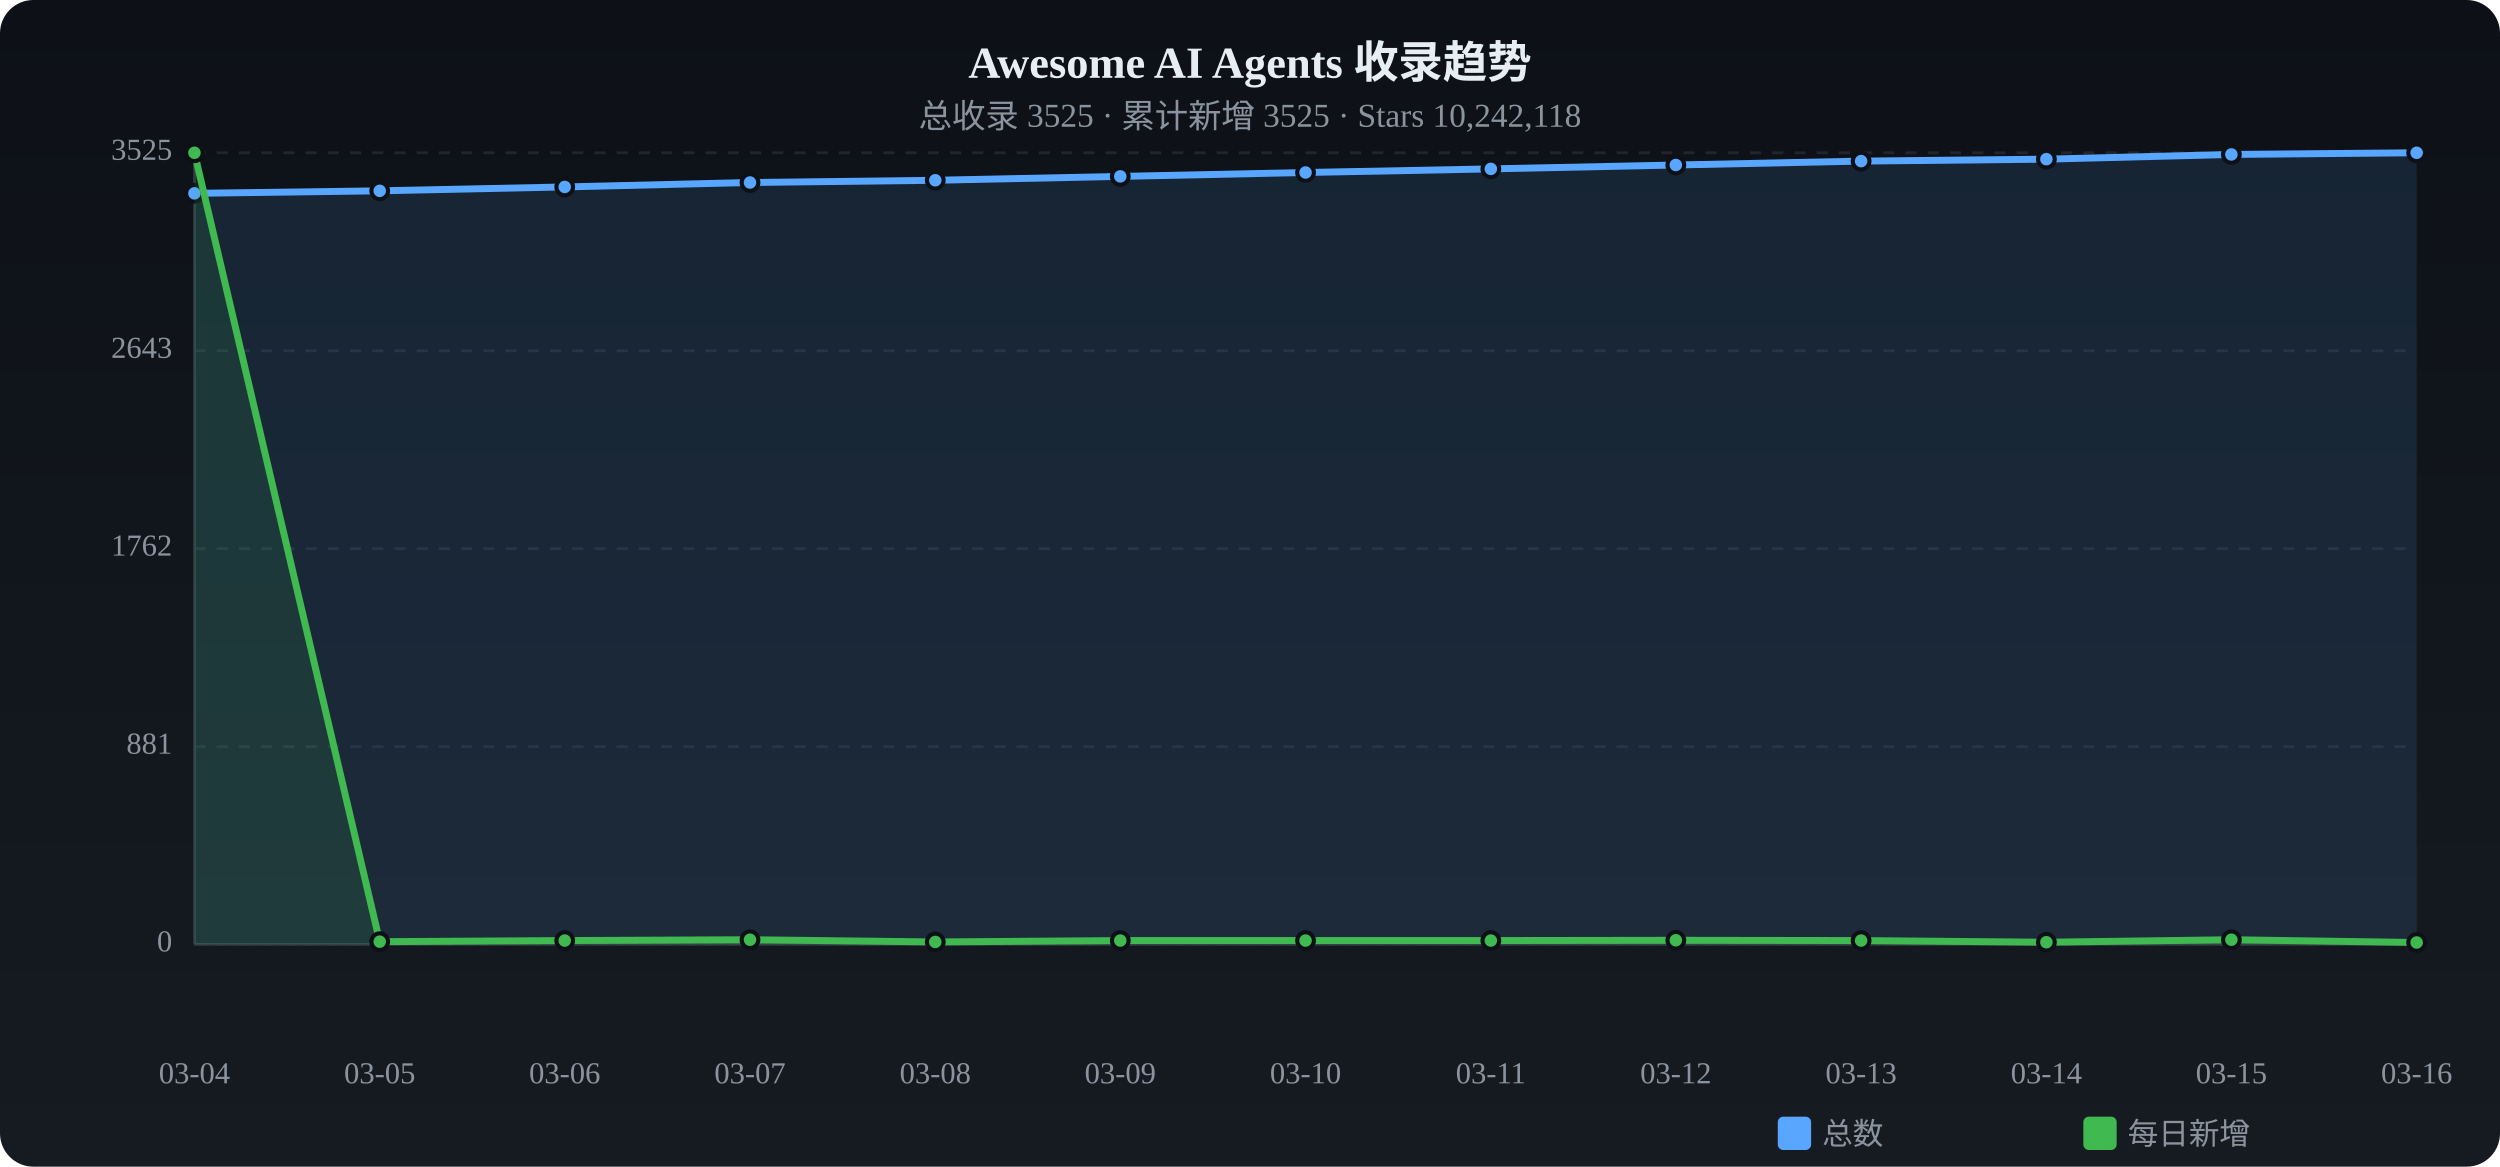
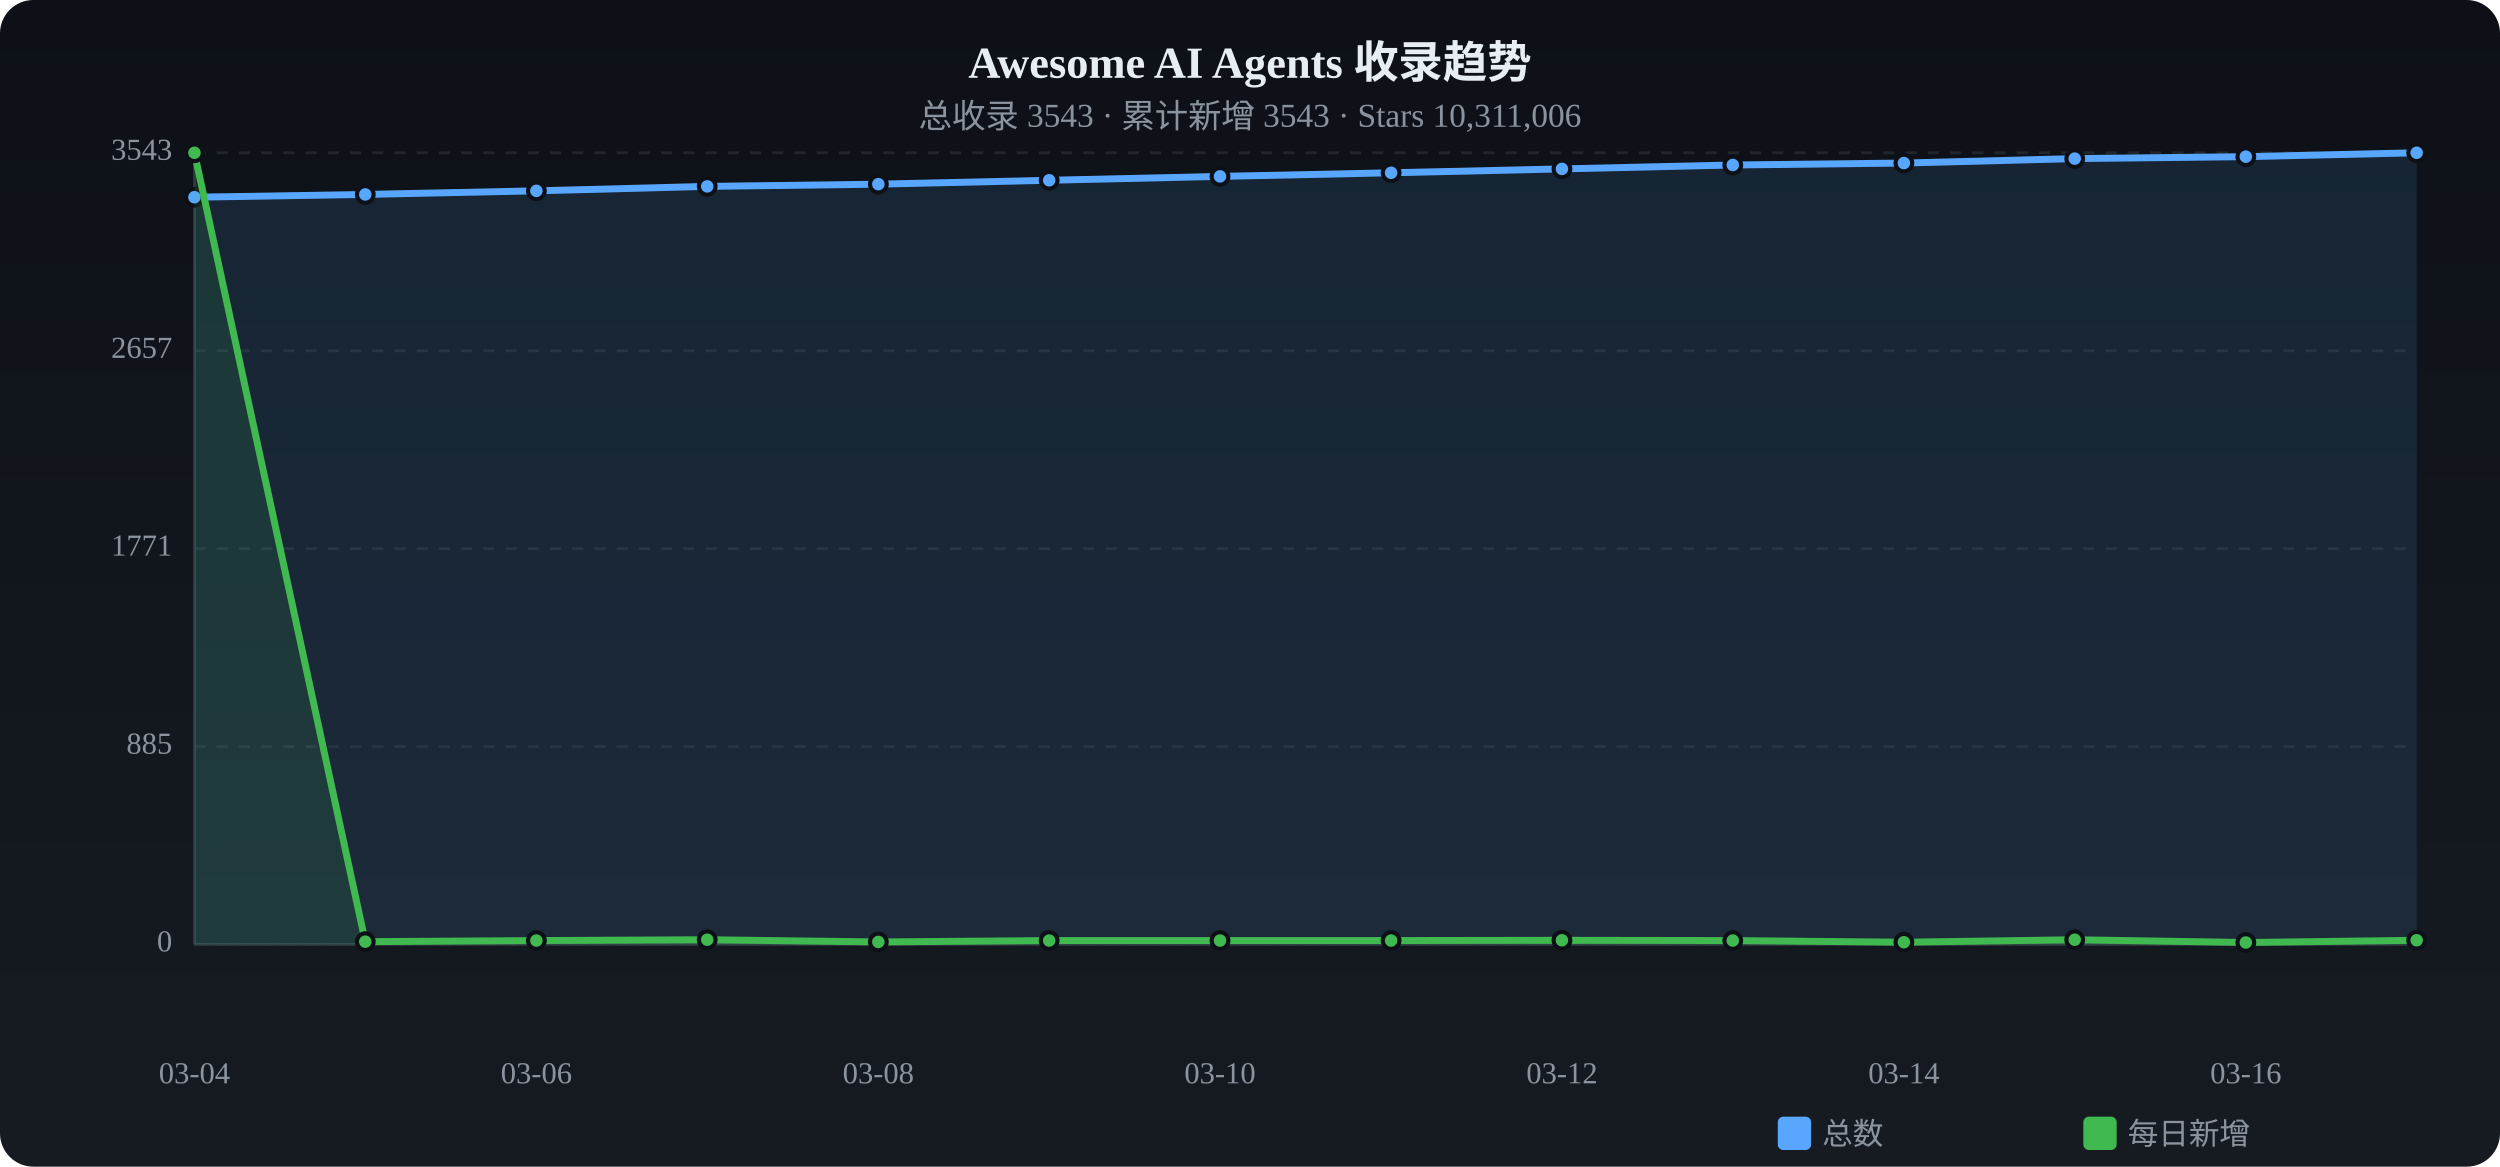
<svg xmlns="http://www.w3.org/2000/svg" viewBox="0 0 900 420" width="900" height="420">
  <defs>
    <linearGradient id="tbg" x1="0%" y1="0%" x2="0%" y2="100%">
      <stop offset="0%" stop-color="#0d1117" />
      <stop offset="100%" stop-color="#161b22" />
    </linearGradient>
  </defs>
  <rect width="900" height="420" rx="12" fill="url(#tbg)" />
  <text x="450.0" y="28" text-anchor="middle" fill="#e6edf3" font-size="16" font-weight="bold">Awesome AI Agents 收录趋势</text>
-   <text x="450.0" y="46" text-anchor="middle" fill="#8b949e" font-size="12">总收录 3525 · 累计新增 3525 · Stars 10,242,118</text>
+   <text x="450.0" y="46" text-anchor="middle" fill="#8b949e" font-size="12">总收录 3543 · 累计新增 3543 · Stars 10,311,006</text>
  <text x="62" y="340.0" text-anchor="end" fill="#8b949e" font-size="11" dominant-baseline="middle">0</text>
  <line x1="70" y1="340.0" x2="870" y2="340.0" stroke="#21262d" stroke-dasharray="4 4" />
-   <text x="62" y="268.8" text-anchor="end" fill="#8b949e" font-size="11" dominant-baseline="middle">881</text>
+   <text x="62" y="268.8" text-anchor="end" fill="#8b949e" font-size="11" dominant-baseline="middle">885</text>
  <line x1="70" y1="268.8" x2="870" y2="268.8" stroke="#21262d" stroke-dasharray="4 4" />
-   <text x="62" y="197.5" text-anchor="end" fill="#8b949e" font-size="11" dominant-baseline="middle">1762</text>
+   <text x="62" y="197.5" text-anchor="end" fill="#8b949e" font-size="11" dominant-baseline="middle">1771</text>
  <line x1="70" y1="197.5" x2="870" y2="197.5" stroke="#21262d" stroke-dasharray="4 4" />
-   <text x="62" y="126.3" text-anchor="end" fill="#8b949e" font-size="11" dominant-baseline="middle">2643</text>
+   <text x="62" y="126.3" text-anchor="end" fill="#8b949e" font-size="11" dominant-baseline="middle">2657</text>
  <line x1="70" y1="126.3" x2="870" y2="126.3" stroke="#21262d" stroke-dasharray="4 4" />
-   <text x="62" y="55.0" text-anchor="end" fill="#8b949e" font-size="11" dominant-baseline="middle">3525</text>
+   <text x="62" y="55.0" text-anchor="end" fill="#8b949e" font-size="11" dominant-baseline="middle">3543</text>
  <line x1="70" y1="55.0" x2="870" y2="55.0" stroke="#21262d" stroke-dasharray="4 4" />
  <line x1="70" y1="55" x2="70" y2="340" stroke="#30363d" />
  <line x1="70" y1="340" x2="870" y2="340" stroke="#30363d" />
-   <path d="M70.0,69.6 L136.7,68.7 L203.3,67.3 L270.0,65.7 L336.7,64.9 L403.3,63.5 L470.0,62.1 L536.7,60.8 L603.3,59.4 L670.0,58.0 L736.7,57.3 L803.3,55.6 L870.0,55.0 L870.0,340 L70.0,340 Z" fill="#58a6ff" opacity="0.12" />
-   <polyline points="70.0,69.6 136.7,68.7 203.3,67.3 270.0,65.7 336.7,64.9 403.3,63.5 470.0,62.1 536.7,60.8 603.3,59.4 670.0,58.0 736.7,57.3 803.3,55.6 870.0,55.0" fill="none" stroke="#58a6ff" stroke-width="2.5" stroke-linecap="round" stroke-linejoin="round" />
-   <circle cx="70.0" cy="69.6" r="3" fill="#58a6ff" stroke="#0d1117" stroke-width="1.5" />
-   <circle cx="136.7" cy="68.7" r="3" fill="#58a6ff" stroke="#0d1117" stroke-width="1.5" />
-   <circle cx="203.3" cy="67.3" r="3" fill="#58a6ff" stroke="#0d1117" stroke-width="1.5" />
-   <circle cx="270.0" cy="65.7" r="3" fill="#58a6ff" stroke="#0d1117" stroke-width="1.5" />
-   <circle cx="336.7" cy="64.9" r="3" fill="#58a6ff" stroke="#0d1117" stroke-width="1.5" />
-   <circle cx="403.3" cy="63.5" r="3" fill="#58a6ff" stroke="#0d1117" stroke-width="1.5" />
-   <circle cx="470.0" cy="62.1" r="3" fill="#58a6ff" stroke="#0d1117" stroke-width="1.5" />
-   <circle cx="536.7" cy="60.8" r="3" fill="#58a6ff" stroke="#0d1117" stroke-width="1.5" />
-   <circle cx="603.3" cy="59.4" r="3" fill="#58a6ff" stroke="#0d1117" stroke-width="1.5" />
-   <circle cx="670.0" cy="58.0" r="3" fill="#58a6ff" stroke="#0d1117" stroke-width="1.5" />
-   <circle cx="736.7" cy="57.3" r="3" fill="#58a6ff" stroke="#0d1117" stroke-width="1.5" />
-   <circle cx="803.3" cy="55.6" r="3" fill="#58a6ff" stroke="#0d1117" stroke-width="1.5" />
+   <path d="M70.0,71.0 L131.5,70.0 L193.1,68.7 L254.6,67.1 L316.2,66.3 L377.7,64.9 L439.2,63.5 L500.8,62.2 L562.3,60.8 L623.8,59.4 L685.4,58.7 L746.9,57.1 L808.5,56.4 L870.0,55.0 L870.0,340 L70.0,340 Z" fill="#58a6ff" opacity="0.12" />
+   <polyline points="70.0,71.0 131.5,70.0 193.1,68.7 254.6,67.1 316.2,66.3 377.7,64.9 439.2,63.5 500.8,62.2 562.3,60.8 623.8,59.4 685.4,58.7 746.9,57.1 808.5,56.4 870.0,55.0" fill="none" stroke="#58a6ff" stroke-width="2.5" stroke-linecap="round" stroke-linejoin="round" />
+   <circle cx="70.0" cy="71.0" r="3" fill="#58a6ff" stroke="#0d1117" stroke-width="1.5" />
+   <circle cx="131.5" cy="70.0" r="3" fill="#58a6ff" stroke="#0d1117" stroke-width="1.5" />
+   <circle cx="193.1" cy="68.7" r="3" fill="#58a6ff" stroke="#0d1117" stroke-width="1.5" />
+   <circle cx="254.6" cy="67.1" r="3" fill="#58a6ff" stroke="#0d1117" stroke-width="1.5" />
+   <circle cx="316.2" cy="66.3" r="3" fill="#58a6ff" stroke="#0d1117" stroke-width="1.5" />
+   <circle cx="377.7" cy="64.9" r="3" fill="#58a6ff" stroke="#0d1117" stroke-width="1.5" />
+   <circle cx="439.2" cy="63.5" r="3" fill="#58a6ff" stroke="#0d1117" stroke-width="1.5" />
+   <circle cx="500.8" cy="62.2" r="3" fill="#58a6ff" stroke="#0d1117" stroke-width="1.5" />
+   <circle cx="562.3" cy="60.8" r="3" fill="#58a6ff" stroke="#0d1117" stroke-width="1.5" />
+   <circle cx="623.8" cy="59.4" r="3" fill="#58a6ff" stroke="#0d1117" stroke-width="1.5" />
+   <circle cx="685.4" cy="58.7" r="3" fill="#58a6ff" stroke="#0d1117" stroke-width="1.5" />
+   <circle cx="746.9" cy="57.1" r="3" fill="#58a6ff" stroke="#0d1117" stroke-width="1.5" />
+   <circle cx="808.5" cy="56.4" r="3" fill="#58a6ff" stroke="#0d1117" stroke-width="1.5" />
  <circle cx="870.0" cy="55.0" r="3" fill="#58a6ff" stroke="#0d1117" stroke-width="1.5" />
-   <path d="M70.0,55.0 L136.7,339.0 L203.3,338.6 L270.0,338.3 L336.7,339.1 L403.3,338.6 L470.0,338.6 L536.7,338.6 L603.3,338.5 L670.0,338.6 L736.7,339.2 L803.3,338.3 L870.0,339.3 L870.0,340 L70.0,340 Z" fill="#3fb950" opacity="0.12" />
-   <polyline points="70.0,55.0 136.7,339.0 203.3,338.6 270.0,338.3 336.7,339.1 403.3,338.6 470.0,338.6 536.7,338.6 603.3,338.5 670.0,338.6 736.7,339.2 803.3,338.3 870.0,339.3" fill="none" stroke="#3fb950" stroke-width="2.5" stroke-linecap="round" stroke-linejoin="round" />
+   <path d="M70.0,55.0 L131.5,339.0 L193.1,338.6 L254.6,338.3 L316.2,339.1 L377.7,338.6 L439.2,338.6 L500.8,338.6 L562.3,338.5 L623.8,338.6 L685.4,339.2 L746.9,338.3 L808.5,339.3 L870.0,338.5 L870.0,340 L70.0,340 Z" fill="#3fb950" opacity="0.12" />
+   <polyline points="70.0,55.0 131.5,339.0 193.1,338.6 254.6,338.3 316.2,339.1 377.7,338.6 439.2,338.6 500.8,338.6 562.3,338.5 623.8,338.6 685.4,339.2 746.9,338.3 808.5,339.3 870.0,338.5" fill="none" stroke="#3fb950" stroke-width="2.5" stroke-linecap="round" stroke-linejoin="round" />
  <circle cx="70.0" cy="55.0" r="3" fill="#3fb950" stroke="#0d1117" stroke-width="1.5" />
-   <circle cx="136.7" cy="339.0" r="3" fill="#3fb950" stroke="#0d1117" stroke-width="1.5" />
-   <circle cx="203.3" cy="338.6" r="3" fill="#3fb950" stroke="#0d1117" stroke-width="1.5" />
-   <circle cx="270.0" cy="338.3" r="3" fill="#3fb950" stroke="#0d1117" stroke-width="1.5" />
-   <circle cx="336.7" cy="339.1" r="3" fill="#3fb950" stroke="#0d1117" stroke-width="1.5" />
-   <circle cx="403.3" cy="338.6" r="3" fill="#3fb950" stroke="#0d1117" stroke-width="1.5" />
-   <circle cx="470.0" cy="338.6" r="3" fill="#3fb950" stroke="#0d1117" stroke-width="1.5" />
-   <circle cx="536.7" cy="338.6" r="3" fill="#3fb950" stroke="#0d1117" stroke-width="1.5" />
-   <circle cx="603.3" cy="338.5" r="3" fill="#3fb950" stroke="#0d1117" stroke-width="1.5" />
-   <circle cx="670.0" cy="338.6" r="3" fill="#3fb950" stroke="#0d1117" stroke-width="1.5" />
-   <circle cx="736.7" cy="339.2" r="3" fill="#3fb950" stroke="#0d1117" stroke-width="1.5" />
-   <circle cx="803.3" cy="338.3" r="3" fill="#3fb950" stroke="#0d1117" stroke-width="1.5" />
-   <circle cx="870.0" cy="339.3" r="3" fill="#3fb950" stroke="#0d1117" stroke-width="1.5" />
+   <circle cx="131.5" cy="339.0" r="3" fill="#3fb950" stroke="#0d1117" stroke-width="1.5" />
+   <circle cx="193.1" cy="338.6" r="3" fill="#3fb950" stroke="#0d1117" stroke-width="1.5" />
+   <circle cx="254.6" cy="338.3" r="3" fill="#3fb950" stroke="#0d1117" stroke-width="1.5" />
+   <circle cx="316.2" cy="339.1" r="3" fill="#3fb950" stroke="#0d1117" stroke-width="1.5" />
+   <circle cx="377.7" cy="338.6" r="3" fill="#3fb950" stroke="#0d1117" stroke-width="1.5" />
+   <circle cx="439.2" cy="338.6" r="3" fill="#3fb950" stroke="#0d1117" stroke-width="1.5" />
+   <circle cx="500.8" cy="338.6" r="3" fill="#3fb950" stroke="#0d1117" stroke-width="1.5" />
+   <circle cx="562.3" cy="338.5" r="3" fill="#3fb950" stroke="#0d1117" stroke-width="1.5" />
+   <circle cx="623.8" cy="338.6" r="3" fill="#3fb950" stroke="#0d1117" stroke-width="1.5" />
+   <circle cx="685.4" cy="339.2" r="3" fill="#3fb950" stroke="#0d1117" stroke-width="1.5" />
+   <circle cx="746.9" cy="338.3" r="3" fill="#3fb950" stroke="#0d1117" stroke-width="1.5" />
+   <circle cx="808.5" cy="339.3" r="3" fill="#3fb950" stroke="#0d1117" stroke-width="1.5" />
+   <circle cx="870.0" cy="338.5" r="3" fill="#3fb950" stroke="#0d1117" stroke-width="1.5" />
  <text x="70.0" y="390" text-anchor="middle" fill="#8b949e" font-size="11">03-04</text>
-   <text x="136.7" y="390" text-anchor="middle" fill="#8b949e" font-size="11">03-05</text>
-   <text x="203.3" y="390" text-anchor="middle" fill="#8b949e" font-size="11">03-06</text>
-   <text x="270.0" y="390" text-anchor="middle" fill="#8b949e" font-size="11">03-07</text>
-   <text x="336.7" y="390" text-anchor="middle" fill="#8b949e" font-size="11">03-08</text>
-   <text x="403.3" y="390" text-anchor="middle" fill="#8b949e" font-size="11">03-09</text>
-   <text x="470.0" y="390" text-anchor="middle" fill="#8b949e" font-size="11">03-10</text>
-   <text x="536.7" y="390" text-anchor="middle" fill="#8b949e" font-size="11">03-11</text>
-   <text x="603.3" y="390" text-anchor="middle" fill="#8b949e" font-size="11">03-12</text>
-   <text x="670.0" y="390" text-anchor="middle" fill="#8b949e" font-size="11">03-13</text>
-   <text x="736.7" y="390" text-anchor="middle" fill="#8b949e" font-size="11">03-14</text>
-   <text x="803.3" y="390" text-anchor="middle" fill="#8b949e" font-size="11">03-15</text>
-   <text x="870.0" y="390" text-anchor="middle" fill="#8b949e" font-size="11">03-16</text>
+   <text x="193.1" y="390" text-anchor="middle" fill="#8b949e" font-size="11">03-06</text>
+   <text x="316.2" y="390" text-anchor="middle" fill="#8b949e" font-size="11">03-08</text>
+   <text x="439.2" y="390" text-anchor="middle" fill="#8b949e" font-size="11">03-10</text>
+   <text x="562.3" y="390" text-anchor="middle" fill="#8b949e" font-size="11">03-12</text>
+   <text x="685.4" y="390" text-anchor="middle" fill="#8b949e" font-size="11">03-14</text>
+   <text x="808.5" y="390" text-anchor="middle" fill="#8b949e" font-size="11">03-16</text>
  <rect x="640" y="402" width="12" height="12" rx="2" fill="#58a6ff" />
  <text x="656" y="412" fill="#8b949e" font-size="11">总数</text>
  <rect x="750" y="402" width="12" height="12" rx="2" fill="#3fb950" />
  <text x="766" y="412" fill="#8b949e" font-size="11">每日新增</text>
</svg>
